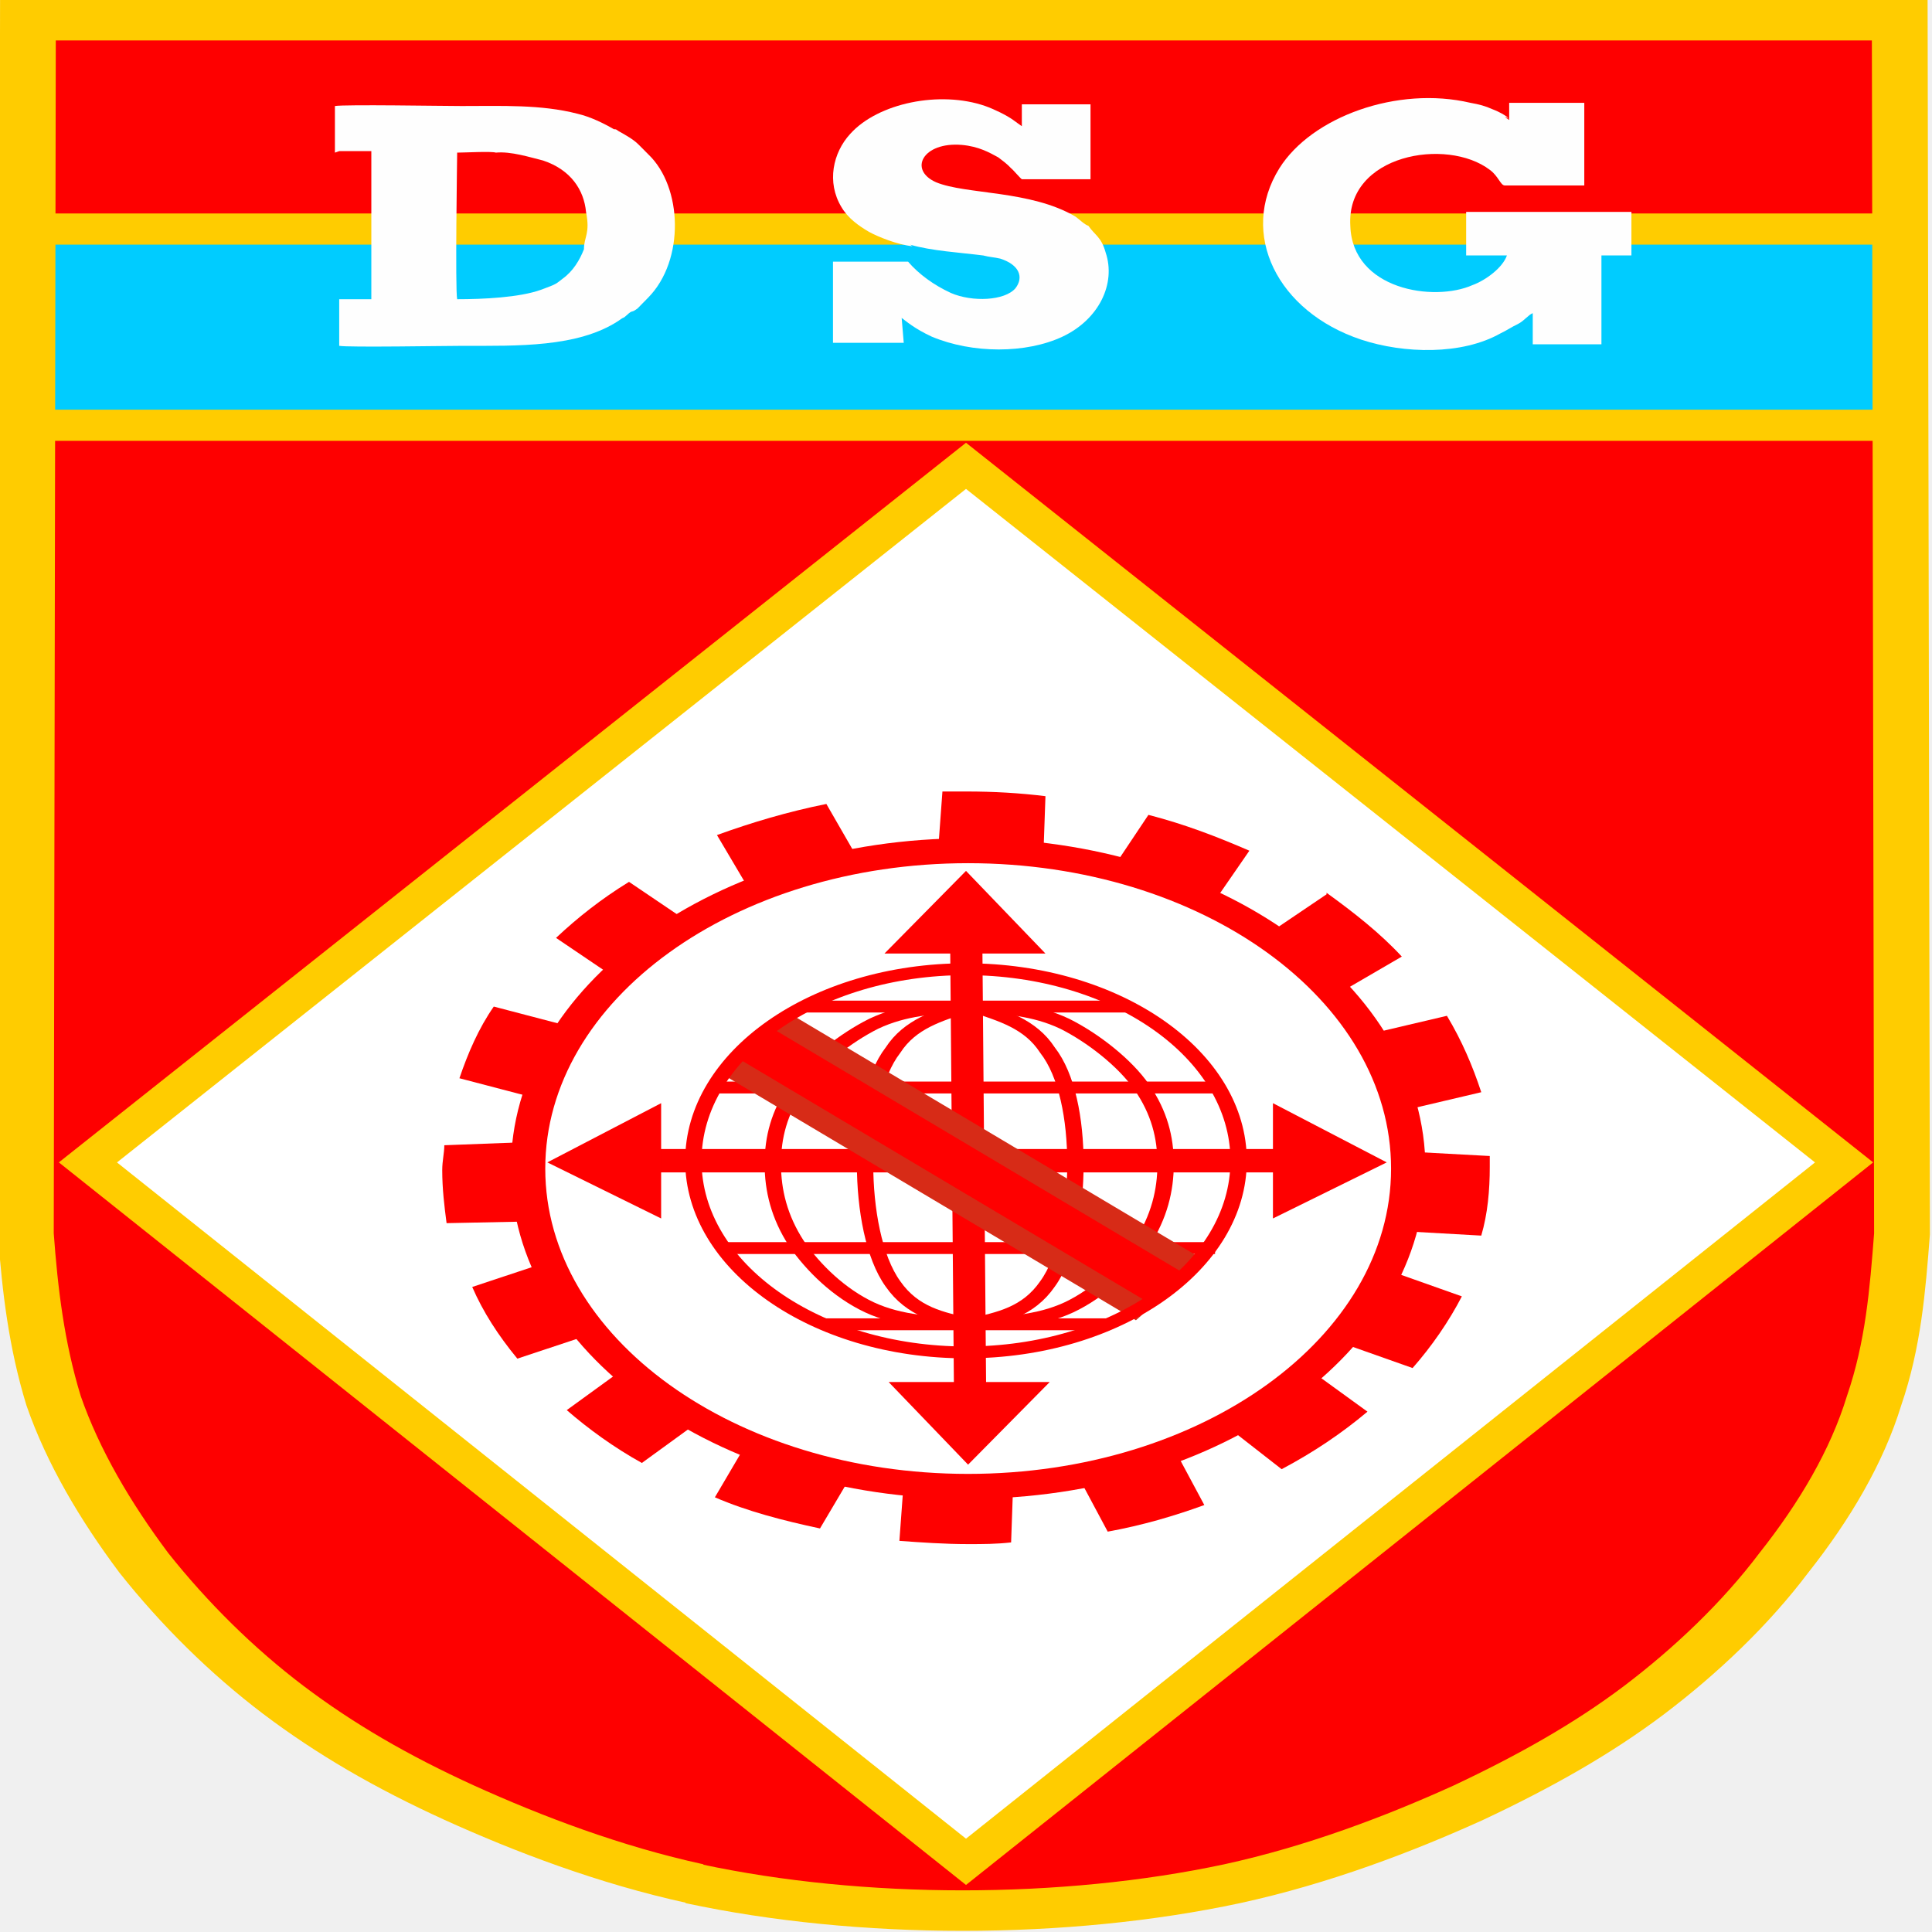
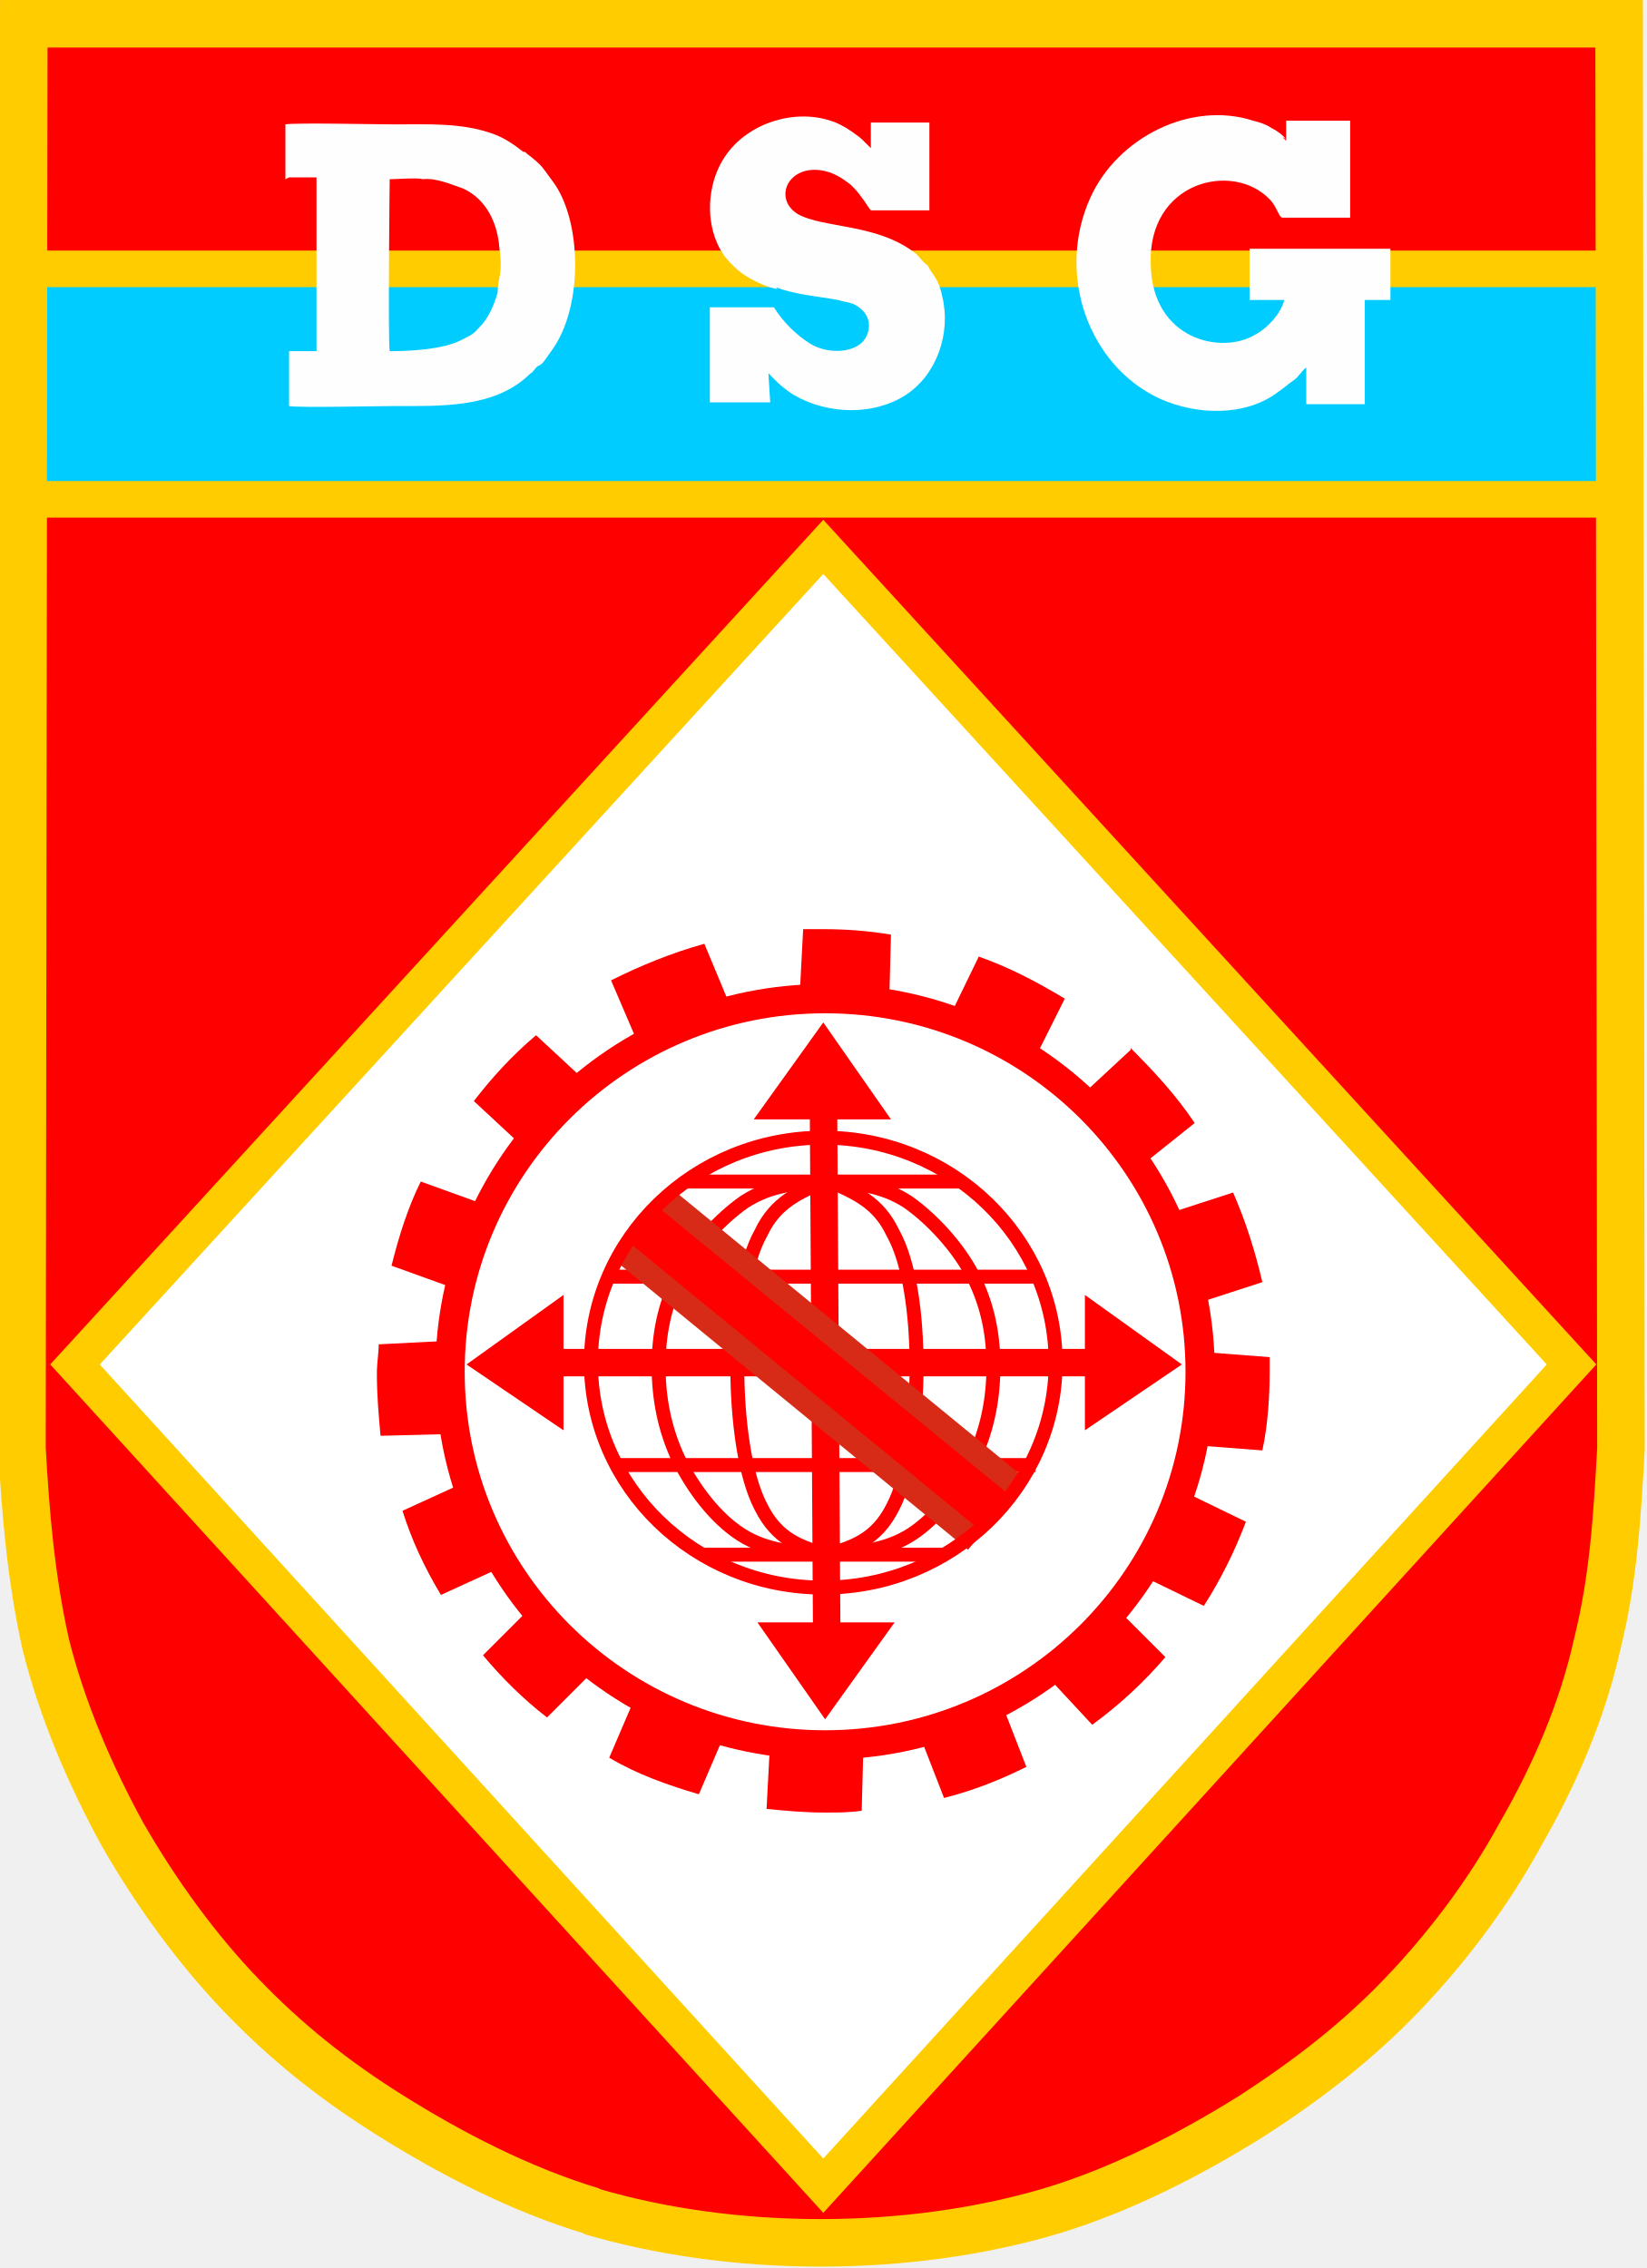
- <svg xmlns="http://www.w3.org/2000/svg" width="40" height="40" viewBox="0 0 40 40" version="1.1">
-   <g id="surface1">
-     <path style=" stroke:none;fill-rule:evenodd;fill:rgb(0%,80%,100%);fill-opacity:1;" d="M 0.621 8.805 L 39.379 8.805 L 39.379 4.742 L 0.621 4.742 Z M 0.621 8.805 " />
-     <path style=" stroke:none;fill-rule:evenodd;fill:rgb(99.608%,0%,0%);fill-opacity:1;" d="M 0.621 4.742 L 39.422 4.742 L 39.422 0.418 L 0.668 0.418 L 0.668 4.742 Z M 39.422 8.805 L 0.621 8.805 L 0.621 25.547 C 0.711 26.711 0.801 27.84 1.199 29 C 1.555 30.16 2.223 31.289 3.066 32.355 C 3.867 33.418 4.891 34.387 5.957 35.195 C 7.023 36 8.223 36.676 9.602 37.324 C 11.023 37.969 12.711 38.613 14.488 39 C 17.957 39.742 22.18 39.742 25.645 39 C 27.422 38.613 29.109 37.969 30.535 37.324 C 31.957 36.676 33.109 36 34.18 35.195 C 35.246 34.387 36.223 33.418 37.066 32.355 C 37.867 31.289 38.535 30.16 38.934 29 C 39.289 27.84 39.422 26.711 39.512 25.547 L 39.512 8.805 Z M 1.867 24.066 L 20.043 9.645 L 38.223 24.066 L 20.043 38.547 Z M 1.867 24.066 " />
-     <path style="fill:none;stroke-width:25.99;stroke-linecap:butt;stroke-linejoin:miter;stroke:rgb(100%,80%,0%);stroke-opacity:1;stroke-miterlimit:4;" d="M 323.965 1209 C 283.975 1197.012 246.006 1177.031 214.014 1157.051 C 182.021 1136.949 156.006 1116 132.012 1091.055 C 108.018 1065.988 85.957 1035.957 66.973 1003.02 C 49.043 969.961 34.014 934.965 24.961 899 C 16.963 863.035 13.975 828.039 12.041 791.953 L 13.008 12.957 L 884.971 12.957 L 886.025 791.953 C 884.004 828.039 881.982 863.035 873.018 899 C 865.02 934.965 849.99 969.961 831.006 1003.02 C 812.988 1035.957 789.961 1065.988 765.967 1091.055 C 741.973 1116 714.99 1136.949 683.965 1157.051 C 651.973 1177.031 614.004 1197.012 574.014 1209 C 495.967 1232.008 400.957 1232.008 322.998 1209 Z M 323.965 1209 " transform="matrix(0.0444444,0,0,0.0322581,0.000000615274,0)" />
-     <path style="fill-rule:evenodd;fill:rgb(100%,100%,100%);fill-opacity:1;stroke-width:20;stroke-linecap:butt;stroke-linejoin:miter;stroke:rgb(100%,80%,0%);stroke-opacity:1;stroke-miterlimit:4;" d="M 450 1194.953 L 40.957 746.059 L 450 298.98 L 859.043 746.059 Z M 450 1194.953 " transform="matrix(0.0444444,0,0,0.0322581,0.000000615274,0)" />
-     <path style="fill:none;stroke-width:20;stroke-linecap:butt;stroke-linejoin:miter;stroke:rgb(100%,80%,0%);stroke-opacity:1;stroke-miterlimit:4;" d="M 886.025 272.945 L 13.008 272.945 M 13.008 147.008 L 886.025 147.008 " transform="matrix(0.0444444,0,0,0.0322581,0.000000615274,0)" />
-     <path style=" stroke:none;fill-rule:evenodd;fill:rgb(99.608%,0%,0%);fill-opacity:1;" d="M 21.602 17.711 L 21.645 16.484 C 21.109 16.418 20.578 16.387 20 16.387 C 19.82 16.387 19.645 16.387 19.512 16.387 L 19.422 17.613 C 19.602 17.613 19.82 17.613 20 17.613 C 20.535 17.613 21.066 17.645 21.555 17.711 Z M 21.602 17.711 " />
-     <path style=" stroke:none;fill-rule:evenodd;fill:rgb(99.608%,0%,0%);fill-opacity:1;" d="M 17.777 17.805 L 17.109 16.645 C 16.312 16.805 15.555 17.031 14.844 17.289 L 15.512 18.418 C 16.223 18.129 16.934 17.934 17.734 17.773 Z M 17.777 17.805 " />
-     <path style=" stroke:none;fill-rule:evenodd;fill:rgb(99.608%,0%,0%);fill-opacity:1;" d="M 14.266 19.098 L 13.023 18.258 C 12.445 18.613 11.957 19 11.512 19.418 L 12.754 20.258 C 13.199 19.84 13.734 19.453 14.312 19.098 Z M 14.266 19.098 " />
-     <path style=" stroke:none;fill-rule:evenodd;fill:rgb(99.608%,0%,0%);fill-opacity:1;" d="M 11.109 22.742 C 11.289 22.227 11.512 21.742 11.82 21.258 L 10.223 20.84 C 9.91 21.289 9.688 21.805 9.512 22.324 Z M 11.109 22.742 " />
-     <path style=" stroke:none;fill-rule:evenodd;fill:rgb(99.608%,0%,0%);fill-opacity:1;" d="M 11.023 25.258 C 10.934 24.902 10.891 24.547 10.891 24.195 C 10.891 24 10.891 23.805 10.934 23.645 L 9.199 23.711 C 9.199 23.871 9.156 24.031 9.156 24.227 C 9.156 24.613 9.199 24.969 9.246 25.324 L 10.977 25.289 Z M 11.023 25.258 " />
-     <path style=" stroke:none;fill-rule:evenodd;fill:rgb(99.608%,0%,0%);fill-opacity:1;" d="M 12.266 27.613 C 11.867 27.16 11.555 26.645 11.332 26.129 L 9.777 26.645 C 10 27.16 10.312 27.645 10.711 28.129 Z M 12.266 27.613 " />
-     <path style=" stroke:none;fill-rule:evenodd;fill:rgb(99.608%,0%,0%);fill-opacity:1;" d="M 14.488 29.418 C 13.91 29.098 13.379 28.742 12.934 28.324 L 11.734 29.195 C 12.18 29.582 12.711 29.969 13.289 30.289 Z M 14.488 29.418 " />
-     <path style=" stroke:none;fill-rule:evenodd;fill:rgb(99.608%,0%,0%);fill-opacity:1;" d="M 17.645 30.516 C 16.891 30.355 16.133 30.16 15.465 29.871 L 14.801 31 C 15.465 31.289 16.223 31.484 16.977 31.645 Z M 17.645 30.516 " />
-     <path style=" stroke:none;fill-rule:evenodd;fill:rgb(99.608%,0%,0%);fill-opacity:1;" d="M 20.977 30.711 C 20.668 30.742 20.355 30.742 20.043 30.742 C 19.602 30.742 19.156 30.711 18.711 30.676 L 18.621 31.902 C 19.066 31.934 19.555 31.969 20.043 31.969 C 20.355 31.969 20.621 31.969 20.934 31.934 Z M 20.977 30.711 " />
-     <path style=" stroke:none;fill-rule:evenodd;fill:rgb(99.608%,0%,0%);fill-opacity:1;" d="M 24.312 30 C 23.688 30.227 23.023 30.418 22.312 30.547 L 22.934 31.711 C 23.645 31.582 24.312 31.387 24.934 31.16 Z M 24.312 30 " />
-     <path style=" stroke:none;fill-rule:evenodd;fill:rgb(99.608%,0%,0%);fill-opacity:1;" d="M 27.066 28.387 C 26.578 28.805 26 29.195 25.379 29.516 L 26.535 30.418 C 27.199 30.066 27.777 29.676 28.312 29.227 L 27.109 28.355 Z M 27.066 28.387 " />
-     <path style=" stroke:none;fill-rule:evenodd;fill:rgb(99.608%,0%,0%);fill-opacity:1;" d="M 28.668 26.289 C 28.398 26.805 28.09 27.324 27.688 27.773 L 29.246 28.324 C 29.645 27.871 30 27.355 30.266 26.84 L 28.711 26.289 Z M 28.668 26.289 " />
-     <path style=" stroke:none;fill-rule:evenodd;fill:rgb(99.608%,0%,0%);fill-opacity:1;" d="M 30.844 23.934 L 29.109 23.84 C 29.109 23.934 29.109 24.066 29.109 24.16 C 29.109 24.613 29.066 25.066 28.934 25.484 L 30.668 25.582 C 30.801 25.129 30.844 24.645 30.844 24.16 C 30.844 24.066 30.844 24 30.844 23.934 Z M 30.844 23.934 " />
-     <path style=" stroke:none;fill-rule:evenodd;fill:rgb(99.608%,0%,0%);fill-opacity:1;" d="M 29.957 21.031 L 28.312 21.418 C 28.621 21.902 28.891 22.453 29.023 23 L 30.668 22.613 C 30.488 22.066 30.266 21.547 29.957 21.031 Z M 29.957 21.031 " />
-     <path style=" stroke:none;fill-rule:evenodd;fill:rgb(99.608%,0%,0%);fill-opacity:1;" d="M 25.109 18.711 L 25.867 17.613 C 25.199 17.324 24.535 17.066 23.777 16.871 L 23.023 18 C 23.777 18.195 24.488 18.453 25.109 18.742 Z M 25.109 18.711 " />
-     <path style=" stroke:none;fill-rule:evenodd;fill:rgb(99.608%,0%,0%);fill-opacity:1;" d="M 27.465 18.516 L 26.223 19.355 C 26.754 19.711 27.246 20.129 27.688 20.582 L 29.023 19.805 C 28.578 19.324 28.043 18.902 27.465 18.484 Z M 27.465 18.516 " />
-     <path style="fill:none;stroke-width:16;stroke-linecap:butt;stroke-linejoin:miter;stroke:rgb(99.608%,0%,0%);stroke-opacity:1;stroke-miterlimit:4;" d="M 656.016 750.055 C 656.016 862.672 564.258 953.977 450.967 953.977 C 337.764 953.977 246.006 862.672 246.006 750.055 C 246.006 637.316 337.764 546.012 450.967 546.012 C 564.258 546.012 656.016 637.316 656.016 750.055 Z M 656.016 750.055 " transform="matrix(0.0444444,0,0,0.0322581,0.000000615274,0)" />
-     <path style="fill:none;stroke-width:15;stroke-linecap:butt;stroke-linejoin:miter;stroke:rgb(99.608%,0%,0%);stroke-opacity:1;stroke-miterlimit:4;" d="M 450 585.973 L 452.021 914.016 " transform="matrix(0.0444444,0,0,0.0322581,0.000000615274,0)" />
-     <path style="fill:none;stroke-width:15;stroke-linecap:butt;stroke-linejoin:miter;stroke:rgb(99.608%,0%,0%);stroke-opacity:1;stroke-miterlimit:4;" d="M 282.041 744.969 L 619.014 744.969 " transform="matrix(0.0444444,0,0,0.0322581,0.000000615274,0)" />
-     <path style="fill:none;stroke-width:7.62;stroke-linecap:butt;stroke-linejoin:miter;stroke:rgb(99.608%,0%,0%);stroke-opacity:1;stroke-miterlimit:4;" d="M 375.029 646.035 L 526.025 646.035 " transform="matrix(0.0444444,0,0,0.0322581,0.000000615274,0)" />
-     <path style="fill:none;stroke-width:7.62;stroke-linecap:butt;stroke-linejoin:miter;stroke:rgb(99.608%,0%,0%);stroke-opacity:1;stroke-miterlimit:4;" d="M 383.994 849.957 L 516.973 849.957 " transform="matrix(0.0444444,0,0,0.0322581,0.000000615274,0)" />
-     <path style="fill:none;stroke-width:7.62;stroke-linecap:butt;stroke-linejoin:miter;stroke:rgb(99.608%,0%,0%);stroke-opacity:1;stroke-miterlimit:4;" d="M 336.973 801.035 L 566.016 801.035 " transform="matrix(0.0444444,0,0,0.0322581,0.000000615274,0)" />
-     <path style="fill:none;stroke-width:7.62;stroke-linecap:butt;stroke-linejoin:miter;stroke:rgb(99.608%,0%,0%);stroke-opacity:1;stroke-miterlimit:4;" d="M 333.018 697.984 L 568.037 697.984 " transform="matrix(0.0444444,0,0,0.0322581,0.000000615274,0)" />
-     <path style="fill:none;stroke-width:7.62;stroke-linecap:butt;stroke-linejoin:miter;stroke:rgb(99.608%,0%,0%);stroke-opacity:1;stroke-miterlimit:4;" d="M 450 646.035 C 436.992 651.969 423.984 657.055 415.986 674.008 C 407.021 689.992 402.979 717.965 402.979 747.027 C 402.979 775.969 407.021 806.969 415.986 824.043 C 425.039 841.965 437.959 845.961 452.021 849.957 " transform="matrix(0.0444444,0,0,0.0322581,0.000000615274,0)" />
-     <path style="fill:none;stroke-width:7.62;stroke-linecap:butt;stroke-linejoin:miter;stroke:rgb(99.608%,0%,0%);stroke-opacity:1;stroke-miterlimit:4;" d="M 454.043 646.035 C 466.963 651.969 479.971 657.055 487.969 674.008 C 497.021 689.992 500.977 717.965 500.977 747.027 C 500.977 775.969 497.021 806.969 487.969 824.043 C 479.004 841.965 465.996 845.961 452.021 849.957 " transform="matrix(0.0444444,0,0,0.0322581,0.000000615274,0)" />
-     <path style="fill:none;stroke-width:7.62;stroke-linecap:butt;stroke-linejoin:miter;stroke:rgb(99.608%,0%,0%);stroke-opacity:1;stroke-miterlimit:4;" d="M 450.967 849.957 C 434.971 848.988 418.975 848.02 405 839.059 C 391.025 829.977 378.984 813.992 370.986 798.008 C 362.988 781.055 360 763.98 360 747.027 C 360 729.953 362.988 713.969 370.986 697.984 C 378.984 682 394.014 666.016 407.021 657.055 C 420.996 647.973 434.971 647.004 447.979 646.035 " transform="matrix(0.0444444,0,0,0.0322581,0.000000615274,0)" />
-     <path style="fill:none;stroke-width:7.62;stroke-linecap:butt;stroke-linejoin:miter;stroke:rgb(99.608%,0%,0%);stroke-opacity:1;stroke-miterlimit:4;" d="M 452.021 849.957 C 468.018 848.988 484.014 848.02 497.988 839.059 C 511.963 829.977 524.004 813.992 532.002 798.008 C 540 781.055 542.988 763.98 542.988 747.027 C 542.988 729.953 540 713.969 532.002 697.984 C 524.004 682 508.975 666.016 495.967 657.055 C 481.992 647.973 468.018 647.004 455.01 646.035 " transform="matrix(0.0444444,0,0,0.0322581,0.000000615274,0)" />
-     <path style="fill:none;stroke-width:7.62;stroke-linecap:butt;stroke-linejoin:miter;stroke:rgb(99.608%,0%,0%);stroke-opacity:1;stroke-miterlimit:4;" d="M 450 585.973 L 452.021 914.016 " transform="matrix(0.0444444,0,0,0.0322581,0.000000615274,0)" />
-     <path style="fill:none;stroke-width:7.62;stroke-linecap:butt;stroke-linejoin:miter;stroke:rgb(99.608%,0%,0%);stroke-opacity:1;stroke-miterlimit:4;" d="M 282.041 744.969 L 619.014 744.969 " transform="matrix(0.0444444,0,0,0.0322581,0.000000615274,0)" />
-     <path style="fill:none;stroke-width:50;stroke-linecap:butt;stroke-linejoin:miter;stroke:rgb(84.314%,16.863%,9.02%);stroke-opacity:1;stroke-miterlimit:4;" d="M 351.035 669.043 L 545.01 828.039 " transform="matrix(0.0444444,0,0,0.0322581,0.000000615274,0)" />
-     <path style="fill:none;stroke-width:25;stroke-linecap:butt;stroke-linejoin:miter;stroke:rgb(99.608%,0%,0%);stroke-opacity:1;stroke-miterlimit:4;" d="M 351.035 669.043 L 545.01 828.039 " transform="matrix(0.0444444,0,0,0.0322581,0.000000615274,0)" />
-     <path style="fill:none;stroke-width:7.62;stroke-linecap:butt;stroke-linejoin:miter;stroke:rgb(99.608%,0%,0%);stroke-opacity:1;stroke-miterlimit:4;" d="M 577.002 744.969 C 577.002 812.902 520.137 868 450 868 C 379.863 868 322.998 812.902 322.998 744.969 C 322.998 677.035 379.863 622.059 450 622.059 C 520.137 622.059 577.002 677.035 577.002 744.969 Z M 577.002 744.969 " transform="matrix(0.0444444,0,0,0.0322581,0.000000615274,0)" />
-     <path style=" stroke:none;fill-rule:evenodd;fill:rgb(99.608%,0%,0%);fill-opacity:1;" d="M 11.332 24.066 L 13.688 25.227 L 13.688 22.84 Z M 11.332 24.066 " />
-     <path style=" stroke:none;fill-rule:evenodd;fill:rgb(99.608%,0%,0%);fill-opacity:1;" d="M 28.711 24.066 L 26.355 25.227 L 26.355 22.84 Z M 28.711 24.066 " />
-     <path style=" stroke:none;fill-rule:evenodd;fill:rgb(99.608%,0%,0%);fill-opacity:1;" d="M 20 18.031 L 21.645 19.742 L 18.312 19.742 Z M 20 18.031 " />
-     <path style=" stroke:none;fill-rule:evenodd;fill:rgb(99.608%,0%,0%);fill-opacity:1;" d="M 20.043 30.324 L 18.398 28.613 L 21.734 28.613 Z M 20.043 30.324 " />
-     <path style=" stroke:none;fill-rule:evenodd;fill:rgb(99.608%,99.608%,99.608%);fill-opacity:1;" d="M 31.246 2.453 C 31.199 2.453 31.246 2.453 31.199 2.418 C 31.156 2.387 31.066 2.324 30.891 2.258 C 30.754 2.195 30.621 2.16 30.445 2.129 C 28.934 1.773 27.156 2.418 26.488 3.484 C 25.645 4.84 26.445 6.453 28.18 7.031 C 29.066 7.324 30.266 7.355 31.066 6.902 C 31.199 6.84 31.289 6.773 31.422 6.711 C 31.555 6.645 31.645 6.516 31.734 6.484 L 31.734 7.129 L 33.156 7.129 L 33.156 5.289 L 33.777 5.289 L 33.777 4.387 L 30.355 4.387 L 30.355 5.289 L 31.199 5.289 C 31.109 5.547 30.754 5.805 30.488 5.902 C 29.688 6.258 28 6 27.957 4.676 C 27.867 3.195 29.957 2.84 30.844 3.516 C 31.023 3.645 31.066 3.84 31.156 3.84 L 32.801 3.84 L 32.801 2.129 L 31.246 2.129 L 31.246 2.484 C 31.199 2.453 31.199 2.453 31.156 2.418 Z M 31.246 2.453 " />
-     <path style=" stroke:none;fill-rule:evenodd;fill:rgb(99.608%,99.608%,99.608%);fill-opacity:1;" d="M 12.09 5.16 C 12 5.387 11.867 5.613 11.645 5.773 C 11.512 5.871 11.555 5.871 11.199 6 C 10.754 6.16 10 6.195 9.465 6.195 C 9.422 6 9.465 3.227 9.465 3.16 C 9.602 3.16 10.18 3.129 10.266 3.16 C 10.578 3.129 10.977 3.258 11.246 3.324 C 11.82 3.516 12.09 3.934 12.133 4.387 C 12.223 4.84 12.09 4.902 12.09 5.16 Z M 7.023 3.129 L 7.688 3.129 L 7.688 6.195 C 7.555 6.195 7.109 6.195 7.023 6.195 L 7.023 7.16 C 7.199 7.195 9.246 7.16 9.602 7.16 C 10.711 7.16 11.957 7.195 12.801 6.645 C 12.977 6.516 12.844 6.645 13.023 6.484 C 13.109 6.418 13.066 6.484 13.199 6.387 L 13.422 6.16 C 14.18 5.387 14.133 3.871 13.422 3.195 C 13.156 2.934 13.199 2.934 12.801 2.711 C 12.754 2.676 12.754 2.676 12.711 2.676 C 12.488 2.547 12.223 2.418 11.957 2.355 C 11.199 2.16 10.398 2.195 9.555 2.195 C 9.156 2.195 7.156 2.16 6.934 2.195 L 6.934 3.16 Z M 7.023 3.129 " />
-     <path style=" stroke:none;fill-rule:evenodd;fill:rgb(99.608%,99.608%,99.608%);fill-opacity:1;" d="M 18.844 5.066 C 19.289 5.195 19.867 5.227 20.355 5.289 C 20.488 5.324 20.578 5.324 20.711 5.355 C 21.109 5.484 21.199 5.742 21.023 5.969 C 20.801 6.227 20.133 6.258 19.688 6.066 C 19.332 5.902 19.023 5.676 18.801 5.418 L 17.246 5.418 L 17.246 7.098 L 18.711 7.098 L 18.668 6.582 C 18.754 6.645 18.934 6.805 19.289 6.969 C 20.133 7.324 21.246 7.324 22 6.969 C 22.754 6.613 23.109 5.871 22.891 5.227 C 22.801 4.902 22.668 4.871 22.535 4.676 C 22.445 4.645 22.355 4.547 22.266 4.484 C 21.332 3.934 20 4.031 19.379 3.773 C 18.801 3.516 19.109 2.934 19.91 3 C 20.266 3.031 20.488 3.16 20.668 3.258 C 20.754 3.324 20.844 3.387 20.934 3.484 C 20.977 3.516 21.109 3.676 21.156 3.711 L 22.578 3.711 L 22.578 2.16 L 21.156 2.16 L 21.156 2.613 C 21.109 2.582 21.023 2.516 20.977 2.484 C 20.844 2.387 20.578 2.258 20.398 2.195 C 19.465 1.871 18.18 2.129 17.602 2.773 C 17.246 3.16 17.109 3.773 17.422 4.289 C 17.555 4.516 17.777 4.676 18 4.805 C 18.18 4.902 18.578 5.066 18.891 5.098 Z M 18.844 5.066 " />
+ <svg xmlns="http://www.w3.org/2000/svg" xml:space="preserve" width="9mm" height="12.4mm" version="1.1" style="shape-rendering:geometricPrecision; text-rendering:geometricPrecision; image-rendering:optimizeQuality; fill-rule:evenodd; clip-rule:evenodd" viewBox="0 0 900 1240">
+   <defs>
+     <style type="text/css">
+    
+     .str0 {stroke:#FFCC00;stroke-width:25.99}
+     .str2 {stroke:#FE0000;stroke-width:16}
+     .str5 {stroke:#D72B17;stroke-width:50}
+     .str6 {stroke:#FE0000;stroke-width:25}
+     .str1 {stroke:#FFCC00;stroke-width:20}
+     .str3 {stroke:#FE0000;stroke-width:15}
+     .str4 {stroke:#FE0000;stroke-width:7.62}
+     .fil2 {fill:none}
+     .fil0 {fill:#00CCFF}
+     .fil1 {fill:#FE0000}
+     .fil4 {fill:#FE0000}
+     .fil5 {fill:#FEFEFE}
+     .fil3 {fill:white}
+    
+   </style>
+   </defs>
+   <g id="ESCUDO">
+     <polygon class="fil0" points="14,273 886,273 886,147 14,147 " />
+     <path class="fil1" d="M14 147l873 0 0 -134 -872 0 0 134zm873 126l-873 0 0 519c2,36 4,71 13,107 8,36 23,71 42,104 18,33 41,63 65,88 24,25 51,46 82,66 32,20 70,40 110,52 78,23 173,23 251,0 40,-12 78,-32 110,-52 32,-20 58,-41 82,-66 24,-25 46,-55 65,-88 18,-33 33,-68 42,-104 8,-36 11,-71 13,-107l0 -519zm-845 473l409 -447 409 447 -409 449 -409 -449z" />
+     <path class="fil2 str0" d="M324 1209c-40,-12 -78,-32 -110,-52 -32,-20 -58,-41 -82,-66 -24,-25 -46,-55 -65,-88 -18,-33 -33,-68 -42,-104 -8,-36 -11,-71 -13,-107l1 -779 872 0 1 779c-2,36 -4,71 -13,107 -8,36 -23,71 -42,104 -18,33 -41,63 -65,88 -24,25 -51,46 -82,66 -32,20 -70,40 -110,52 -78,23 -173,23 -251,0z" />
+     <polygon class="fil3 str1" points="450,1195 41,746 450,299 859,746 " />
+     <path class="fil2 str1" d="M886 273l-873 0m0 -126l873 0" />
+   </g>
+   <g id="GLOBO">
+     <g id="_2343774461248">
+       <g>
+         <path class="fil4" d="M486 549l1 -38c-12,-2 -24,-3 -37,-3 -4,0 -8,0 -11,0l-2 38c4,0 9,0 13,0 12,0 24,1 35,3z" />
+         <path class="fil4" d="M400 552l-15 -36c-18,5 -35,12 -51,20l15 35c16,-9 32,-15 50,-20z" />
+         <path class="fil4" d="M321 592l-28 -26c-13,11 -24,23 -34,36l28 26c10,-13 22,-25 35,-36z" />
+         <path class="fil4" d="M250 705c4,-16 9,-31 16,-46l-36 -13c-7,14 -12,30 -16,46l36 13z" />
+         <path class="fil4" d="M248 783c-2,-11 -3,-22 -3,-33 0,-6 0,-12 1,-17l-39 2c0,5 -1,10 -1,16 0,12 1,23 2,34l39 -1z" />
+         <path class="fil4" d="M276 856c-9,-14 -16,-30 -21,-46l-35 16c5,16 12,31 21,46l35 -16z" />
+         <path class="fil4" d="M326 912c-13,-10 -25,-21 -35,-34l-27 27c10,12 22,24 35,34l27 -27z" />
+         <path class="fil4" d="M397 946c-17,-5 -34,-11 -49,-20l-15 35c15,9 32,15 49,20l15 -35z" />
+         <path class="fil4" d="M472 952c-7,1 -14,1 -21,1 -10,0 -20,-1 -30,-2l-2 38c10,1 21,2 32,2 7,0 13,0 20,-1l1 -38z" />
+         <path class="fil4" d="M547 930c-14,7 -29,13 -45,17l14 36c16,-4 31,-10 45,-17l-14 -36z" />
+         <path class="fil4" d="M609 880c-11,13 -24,25 -38,35l26 28c15,-11 28,-23 40,-37l-27 -27z" />
+         <path class="fil4" d="M645 815c-6,16 -13,32 -22,46l35 17c9,-14 17,-30 23,-46l-35 -17z" />
+         <path class="fil4" d="M694 742l-39 -3c0,3 0,7 0,10 0,14 -1,28 -4,41l39 3c3,-14 4,-29 4,-44 0,-3 0,-5 0,-7z" />
+         <path class="fil4" d="M674 652l-37 12c7,15 13,32 16,49l37 -12c-4,-17 -9,-33 -16,-49z" />
+         <path class="fil4" d="M565 580l17 -34c-15,-9 -30,-17 -47,-23l-17 35c17,6 33,14 47,23z" />
+         <path class="fil4" d="M618 574l-28 26c12,11 23,24 33,38l30 -24c-10,-15 -22,-28 -35,-41z" />
+         <ellipse class="fil2 str2" cx="451" cy="750" rx="205" ry="204" />
+       </g>
+       <g>
+         <line class="fil2 str3" x1="450" y1="586" x2="452" y2="914" />
+         <line class="fil2 str3" x1="282" y1="745" x2="619" y2="745" />
+         <line class="fil2 str4" x1="375" y1="646" x2="526" y2="646" />
+         <line class="fil2 str4" x1="384" y1="850" x2="517" y2="850" />
+         <line class="fil2 str4" x1="337" y1="801" x2="566" y2="801" />
+         <line class="fil2 str4" x1="333" y1="698" x2="568" y2="698" />
+         <path class="fil2 str4" d="M450 646c-13,6 -26,11 -34,28 -9,16 -13,44 -13,73 0,29 4,60 13,77 9,18 22,22 36,26" />
+         <path class="fil2 str4" d="M454 646c13,6 26,11 34,28 9,16 13,44 13,73 0,29 -4,60 -13,77 -9,18 -22,22 -36,26" />
+         <path class="fil2 str4" d="M451 850c-16,-1 -32,-2 -46,-11 -14,-9 -26,-25 -34,-41 -8,-17 -11,-34 -11,-51 0,-17 3,-33 11,-49 8,-16 23,-32 36,-41 14,-9 28,-10 41,-11" />
+         <path class="fil2 str4" d="M452 850c16,-1 32,-2 46,-11 14,-9 26,-25 34,-41 8,-17 11,-34 11,-51 0,-17 -3,-33 -11,-49 -8,-16 -23,-32 -36,-41 -14,-9 -28,-10 -41,-11" />
+         <line class="fil2 str4" x1="450" y1="586" x2="452" y2="914" />
+         <line class="fil2 str4" x1="282" y1="745" x2="619" y2="745" />
+         <line class="fil2 str5" x1="351" y1="669" x2="545" y2="828" />
+         <line class="fil2 str6" x1="351" y1="669" x2="545" y2="828" />
+         <ellipse class="fil2 str4" cx="450" cy="745" rx="127" ry="123" />
+         <polygon class="fil1" points="255,746 308,782 308,708 " />
+         <polygon class="fil1" points="646,746 593,782 593,708 " />
+         <polygon class="fil1" points="450,559 487,612 412,612 " />
+         <polygon class="fil1" points="451,940 414,887 489,887 " />
+       </g>
+     </g>
+   </g>
+   <g id="DSG">
+     <g id="_2343774458144">
+       <path class="fil5" d="M703 76c-1,0 0,0 -1,-1 -1,-1 -3,-3 -7,-5 -3,-2 -6,-3 -10,-4 -34,-11 -74,9 -89,42 -19,42 -1,92 38,110 20,9 47,10 65,-4 3,-2 5,-4 8,-6 3,-2 5,-6 7,-7l0 20 32 0 0 -57 14 0 0 -28 -77 0 0 28 19 0c-2,8 -10,16 -16,19 -18,11 -56,3 -57,-38 -2,-46 45,-57 65,-36 4,4 5,10 7,10l37 0 0 -53 -35 0 0 11c-1,-1 -1,-1 -2,-2z" />
+       <path class="fil5" d="M272 160c-2,7 -5,14 -10,19 -3,3 -2,3 -10,7 -10,5 -27,6 -39,6 -1,-6 0,-92 0,-94 3,0 16,-1 18,0 7,-1 16,3 22,5 13,6 19,19 20,33 2,14 -1,16 -1,24zm-114 -63l15 0 0 95c-3,0 -13,0 -15,0l0 30c4,1 50,0 58,0 25,0 53,1 72,-16 4,-4 1,0 5,-5 2,-2 1,0 4,-3l5 -7c17,-24 16,-71 0,-92 -6,-8 -5,-8 -14,-15 -1,-1 -1,-1 -2,-1 -5,-4 -11,-8 -17,-10 -17,-6 -35,-5 -54,-5 -9,0 -54,-1 -59,0l0 30z" />
+       <path class="fil5" d="M424 157c10,4 23,5 34,7 3,1 5,1 8,2 9,4 11,12 7,19 -5,8 -20,9 -30,3 -8,-5 -15,-12 -20,-20l-35 0 0 52 33 0 -1 -16c2,2 6,7 14,12 19,11 44,11 61,0 17,-11 25,-34 20,-54 -2,-10 -5,-11 -8,-17 -2,-1 -4,-4 -6,-6 -21,-17 -51,-14 -65,-22 -13,-8 -6,-26 12,-24 8,1 13,5 17,8 2,2 4,4 6,7 1,1 4,6 5,7l32 0 0 -48 -32 0 0 14c-1,-1 -3,-3 -4,-4 -3,-3 -9,-7 -13,-9 -21,-10 -50,-2 -63,18 -8,12 -11,31 -4,47 3,7 8,12 13,16 4,3 13,8 20,9z" />
+     </g>
  </g>
</svg>
